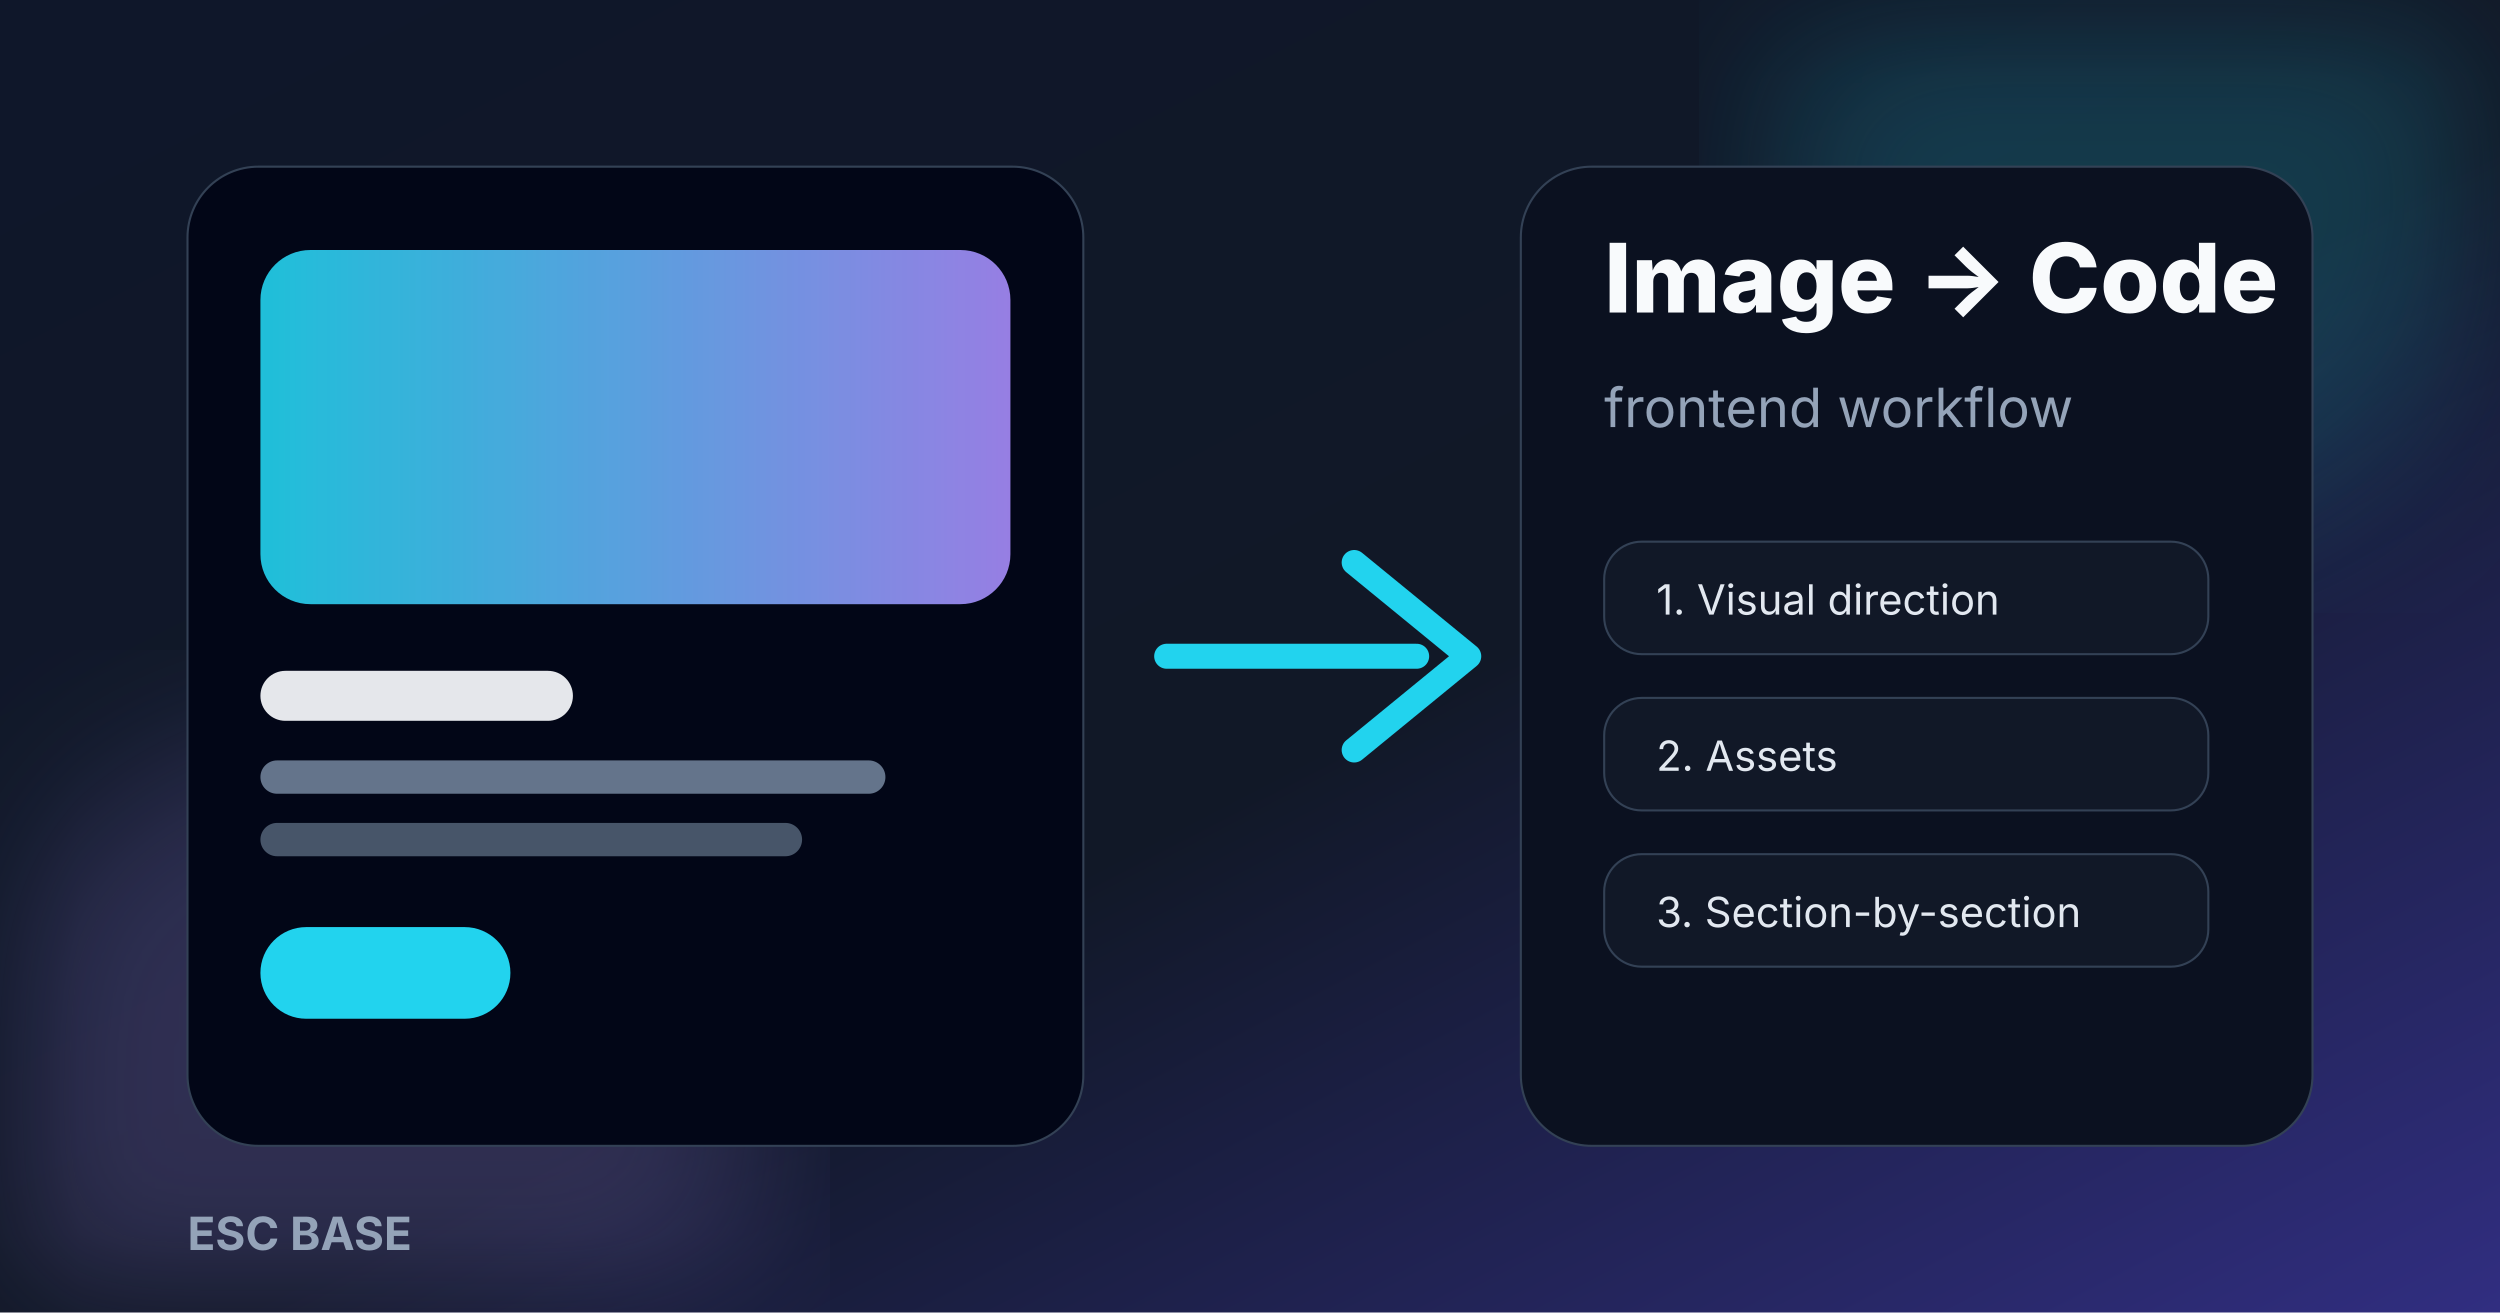
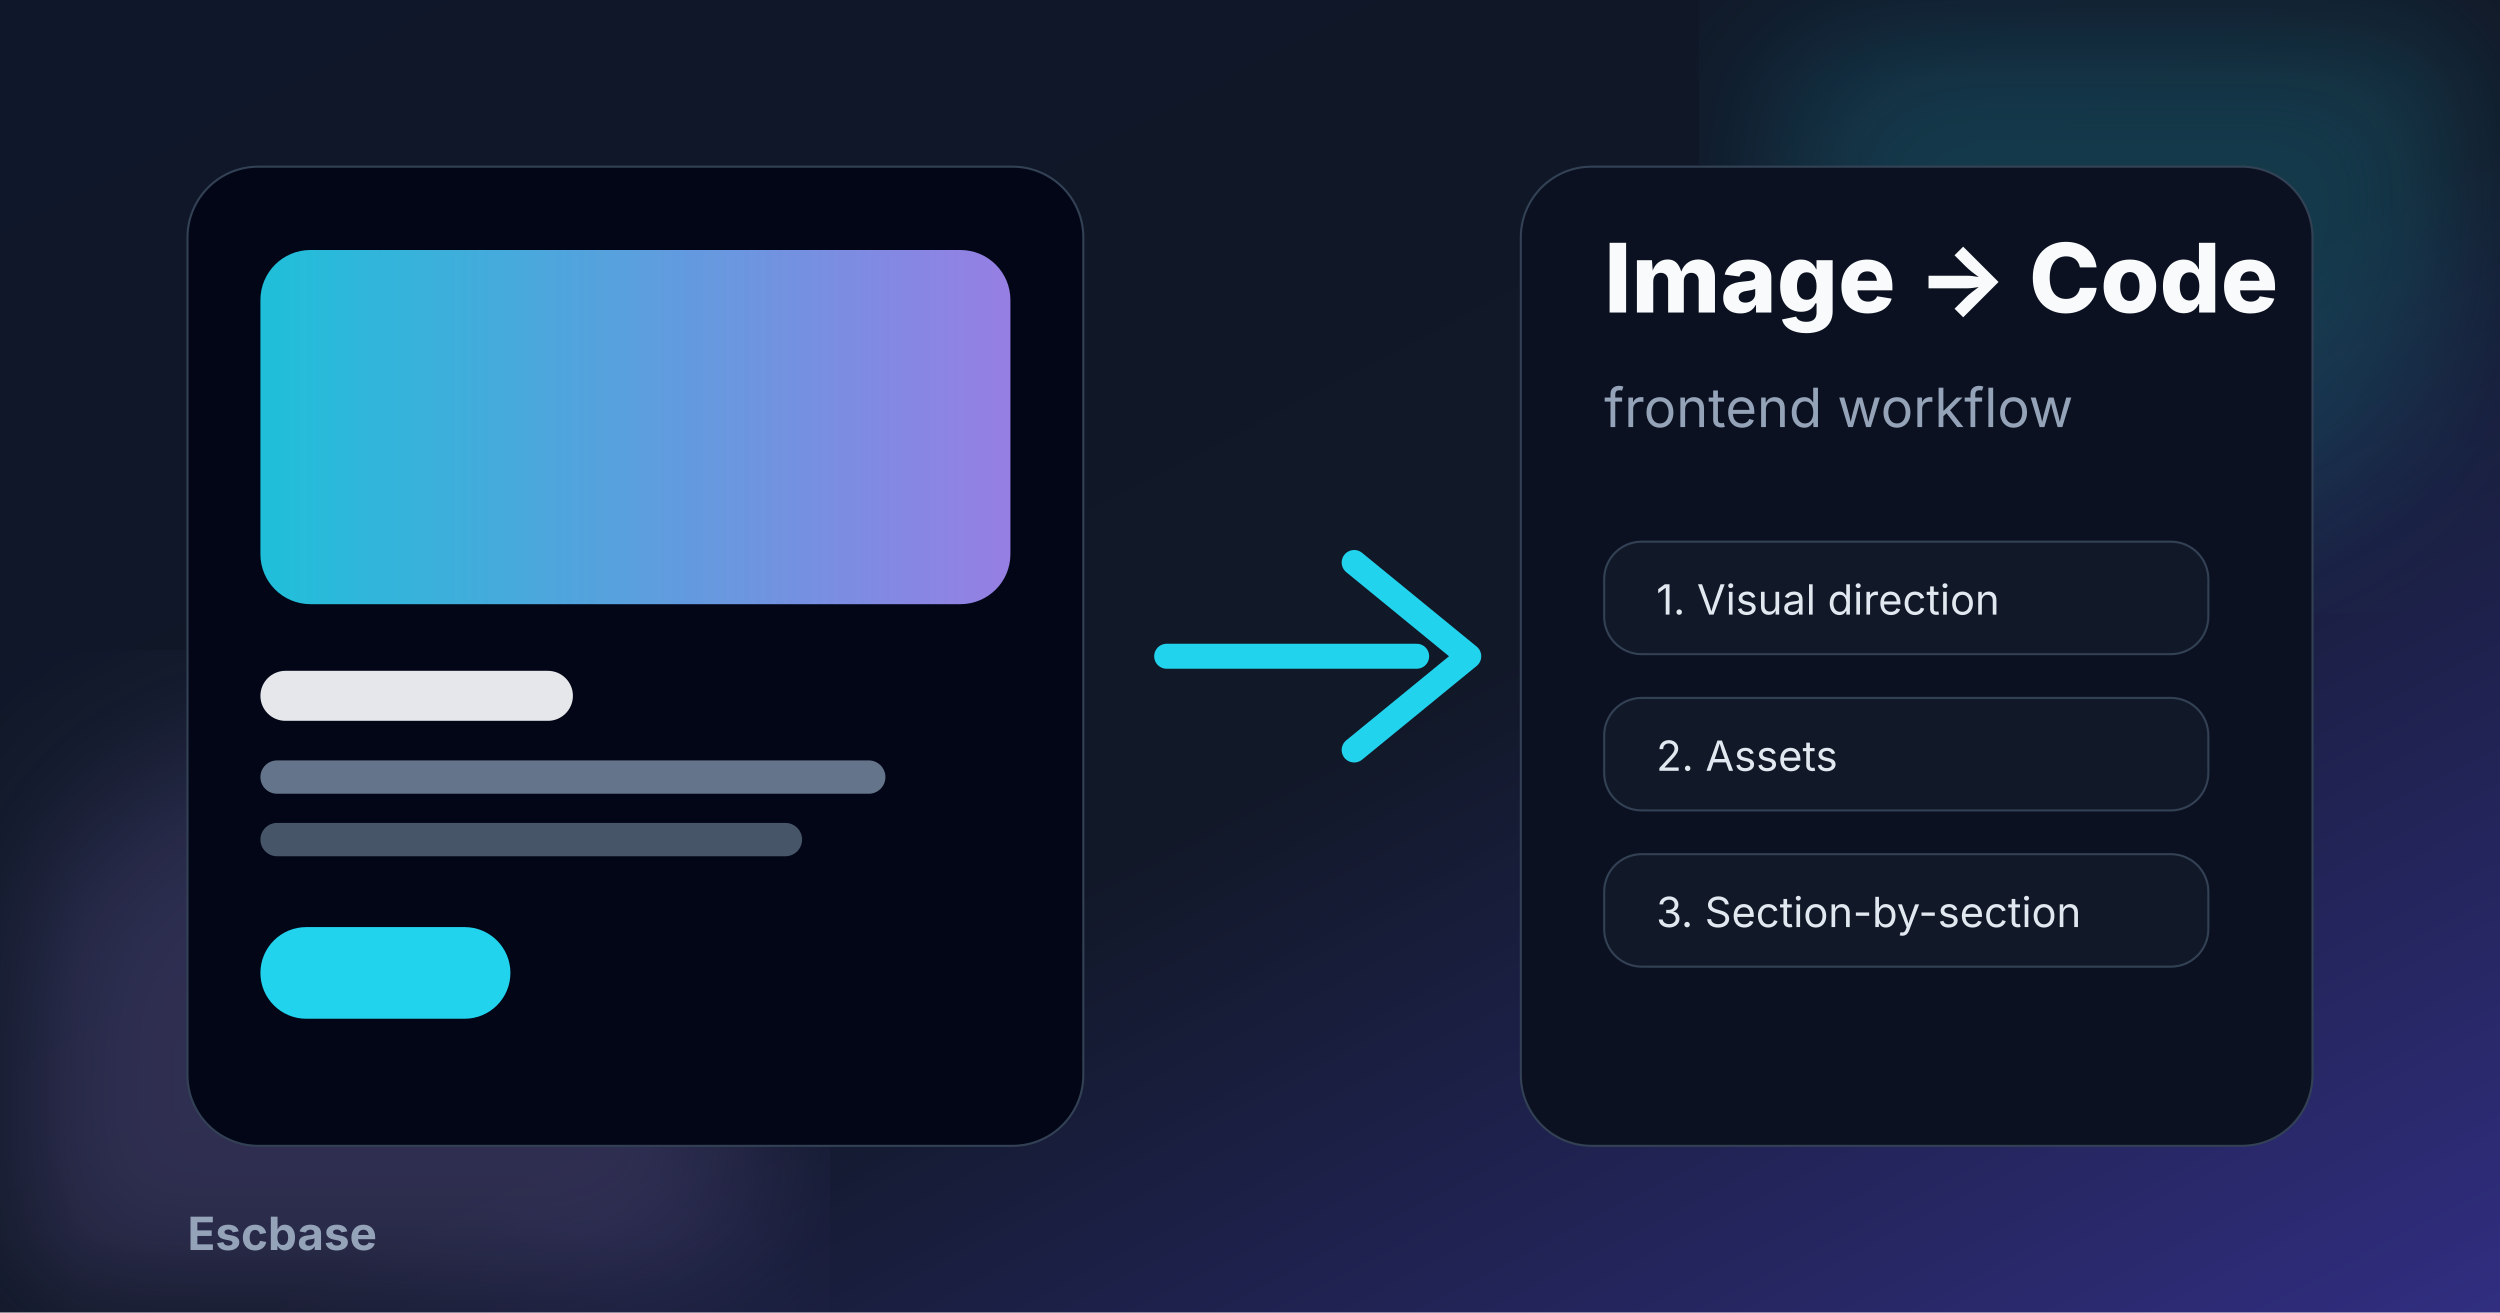
<svg xmlns="http://www.w3.org/2000/svg" width="1200" height="630" viewBox="0 0 1200 630">
  <defs>
    <linearGradient id="g" x1="0" x2="1" y1="0" y2="1">
      <stop offset="0" stop-color="#0f172a" />
      <stop offset=".55" stop-color="#111827" />
      <stop offset="1" stop-color="#312e81" />
    </linearGradient>
    <linearGradient id="a" x1="0" x2="1">
      <stop offset="0" stop-color="#22d3ee" />
      <stop offset="1" stop-color="#a78bfa" />
    </linearGradient>
    <filter id="blur">
      <feGaussianBlur stdDeviation="40" />
    </filter>
  </defs>
  <rect width="1200" height="630" fill="url(#g)" />
  <circle cx="1020" cy="90" r="170" fill="#22d3ee" opacity=".18" filter="url(#blur)" />
  <circle cx="170" cy="540" r="190" fill="#a78bfa" opacity=".2" filter="url(#blur)" />
  <rect x="90" y="80" width="430" height="470" rx="34" fill="#020617" stroke="#334155" />
  <rect x="125" y="120" width="360" height="170" rx="24" fill="url(#a)" opacity=".9" />
  <rect x="125" y="322" width="150" height="24" rx="12" fill="#e5e7eb" />
  <rect x="125" y="365" width="300" height="16" rx="8" fill="#64748b" />
  <rect x="125" y="395" width="260" height="16" rx="8" fill="#475569" />
  <rect x="125" y="445" width="120" height="44" rx="22" fill="#22d3ee" />
  <path d="M560 315h120" stroke="#22d3ee" stroke-width="12" stroke-linecap="round" />
  <path d="M650 270l55 45-55 45" fill="none" stroke="#22d3ee" stroke-width="12" stroke-linecap="round" stroke-linejoin="round" />
  <rect x="730" y="80" width="380" height="470" rx="34" fill="#0b1120" stroke="#334155" />
  <text x="770" y="150" fill="#f8fafc" font-family="Inter,Arial" font-size="46" font-weight="800">Image → Code</text>
  <text x="770" y="205" fill="#94a3b8" font-family="Inter,Arial" font-size="26">frontend workflow</text>
  <rect x="770" y="260" width="290" height="54" rx="18" fill="#111827" stroke="#334155" />
  <text x="795" y="295" fill="#e2e8f0" font-family="Inter,Arial" font-size="20">1. Visual direction</text>
  <rect x="770" y="335" width="290" height="54" rx="18" fill="#111827" stroke="#334155" />
  <text x="795" y="370" fill="#e2e8f0" font-family="Inter,Arial" font-size="20">2. Assets</text>
  <rect x="770" y="410" width="290" height="54" rx="18" fill="#111827" stroke="#334155" />
  <text x="795" y="445" fill="#e2e8f0" font-family="Inter,Arial" font-size="20">3. Section-by-section</text>
-   <text x="90" y="600" fill="#94a3b8" font-family="Inter,Arial" font-size="22" font-weight="700">ESC BASE</text>
+   <text x="90" y="600" fill="#94a3b8" font-family="Inter,Arial" font-size="22" font-weight="700">Escbase</text>
</svg>
